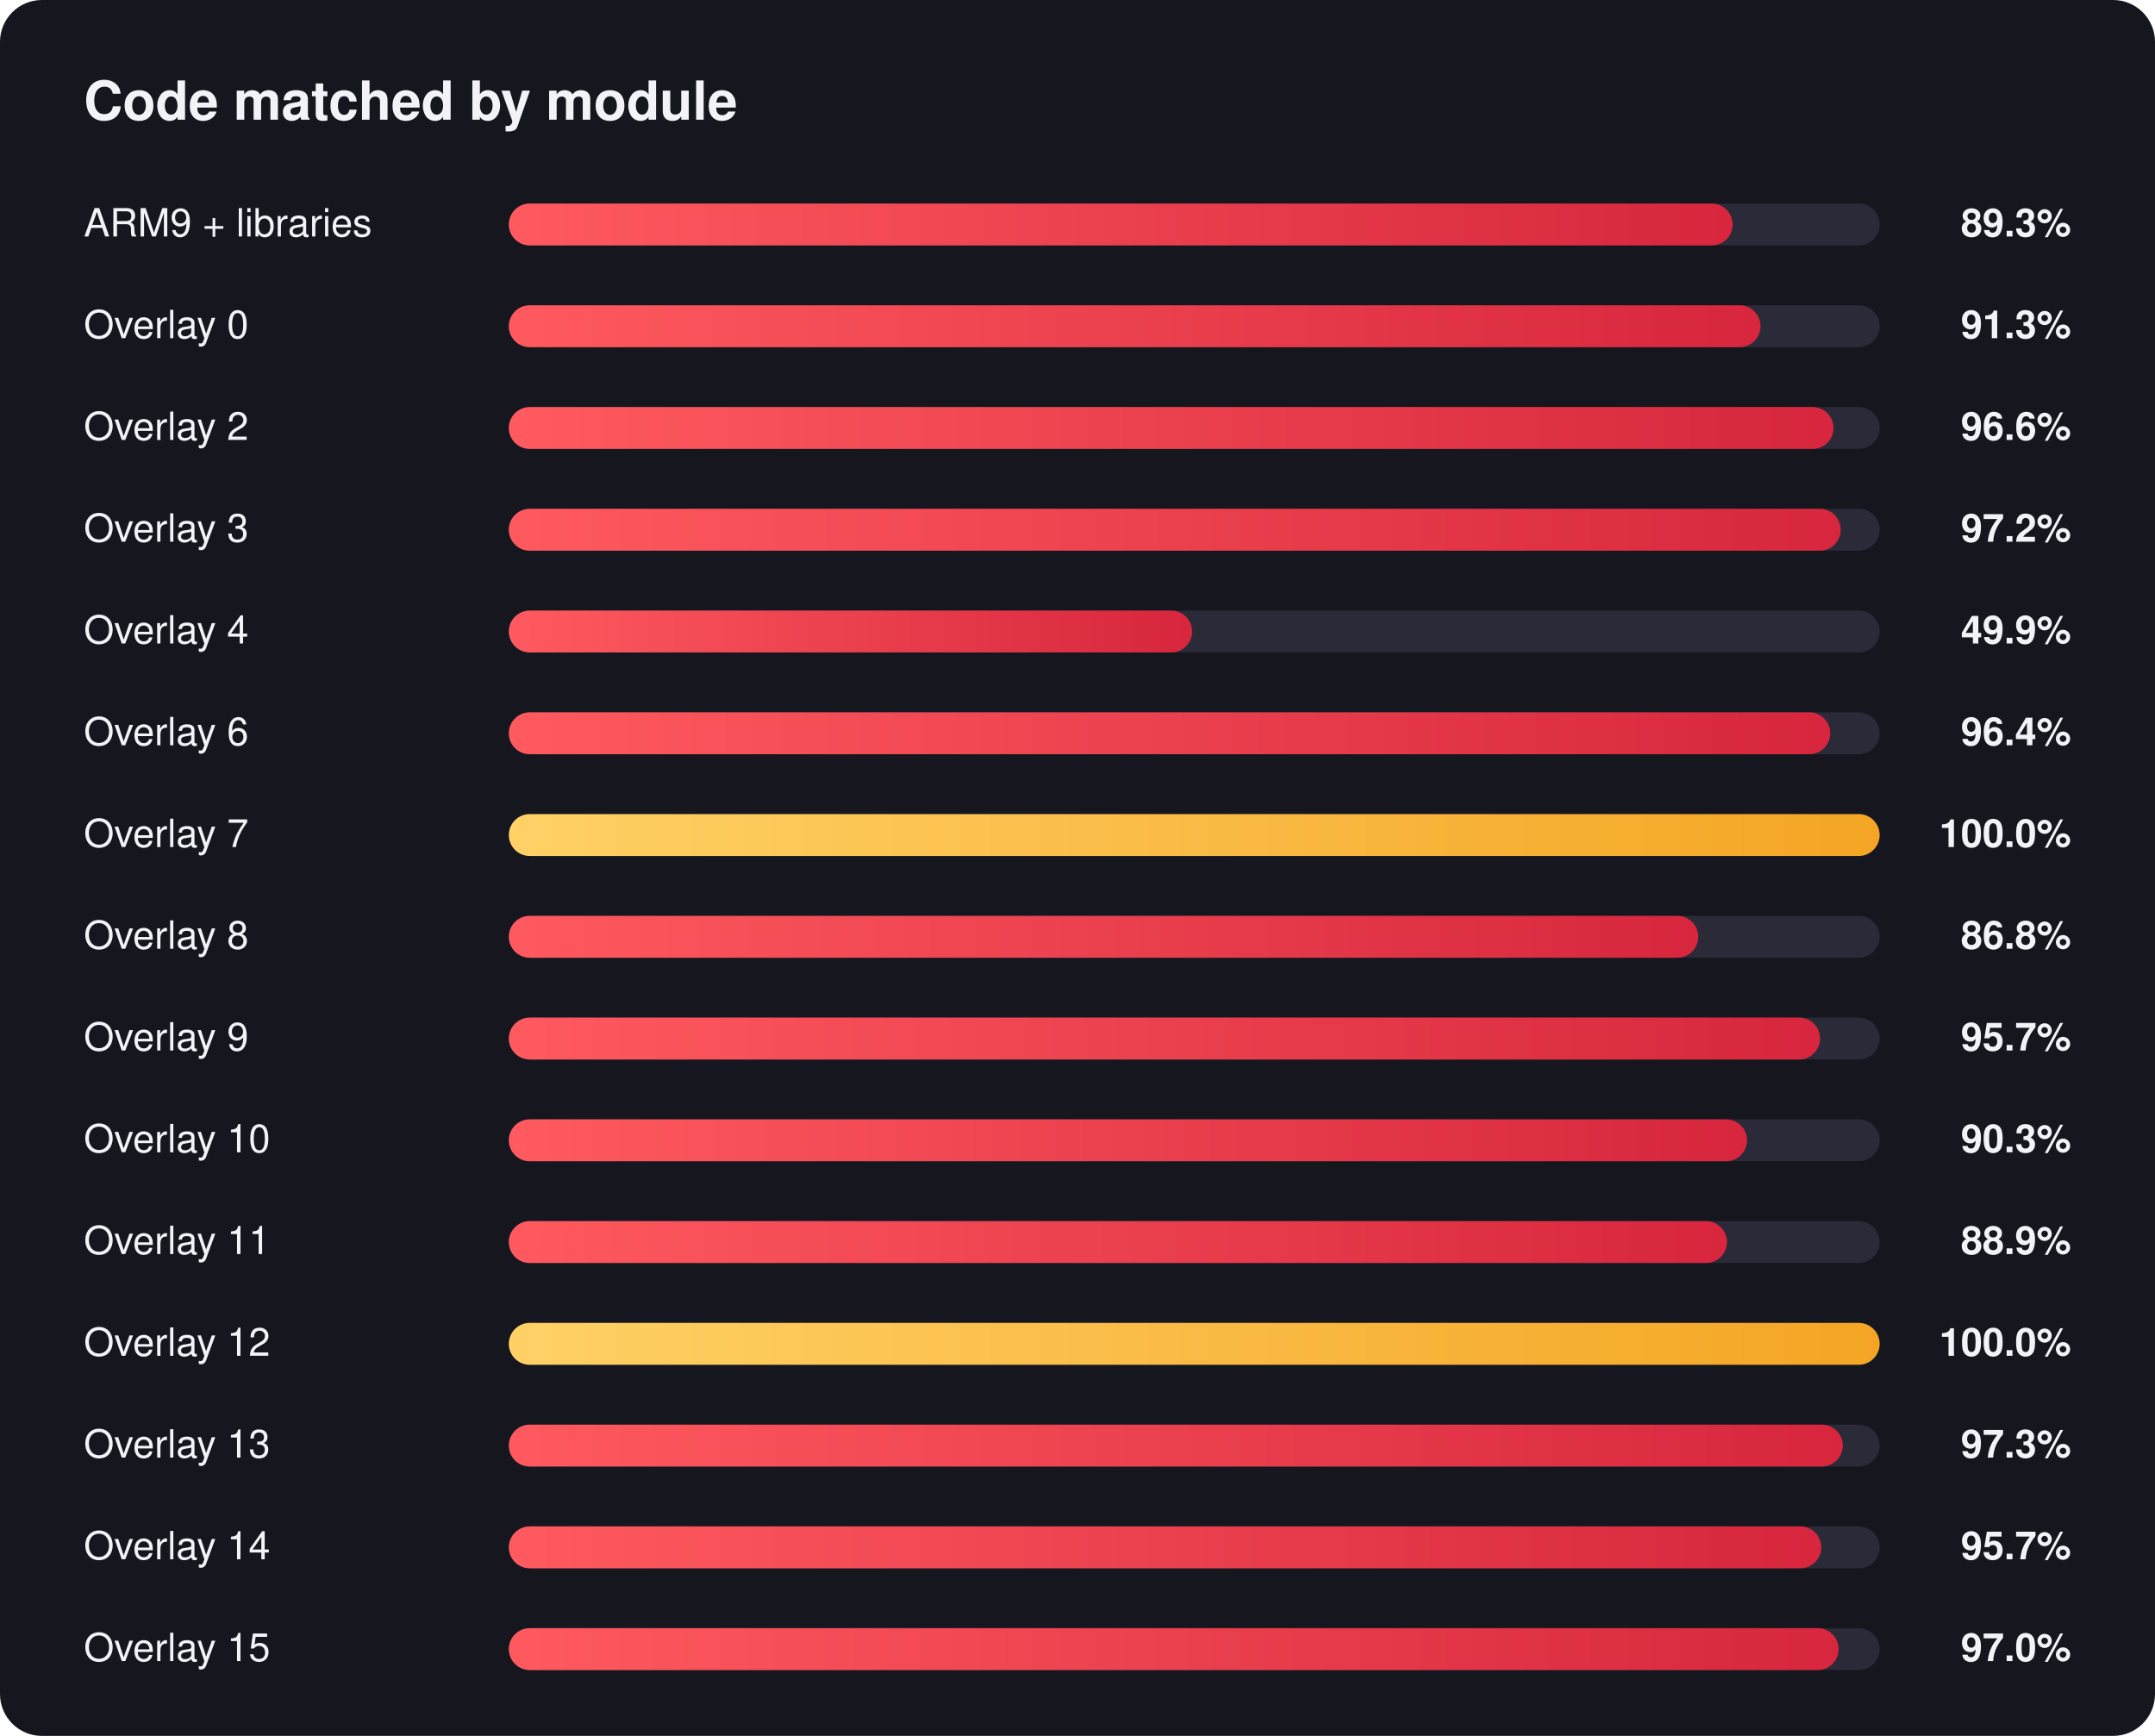
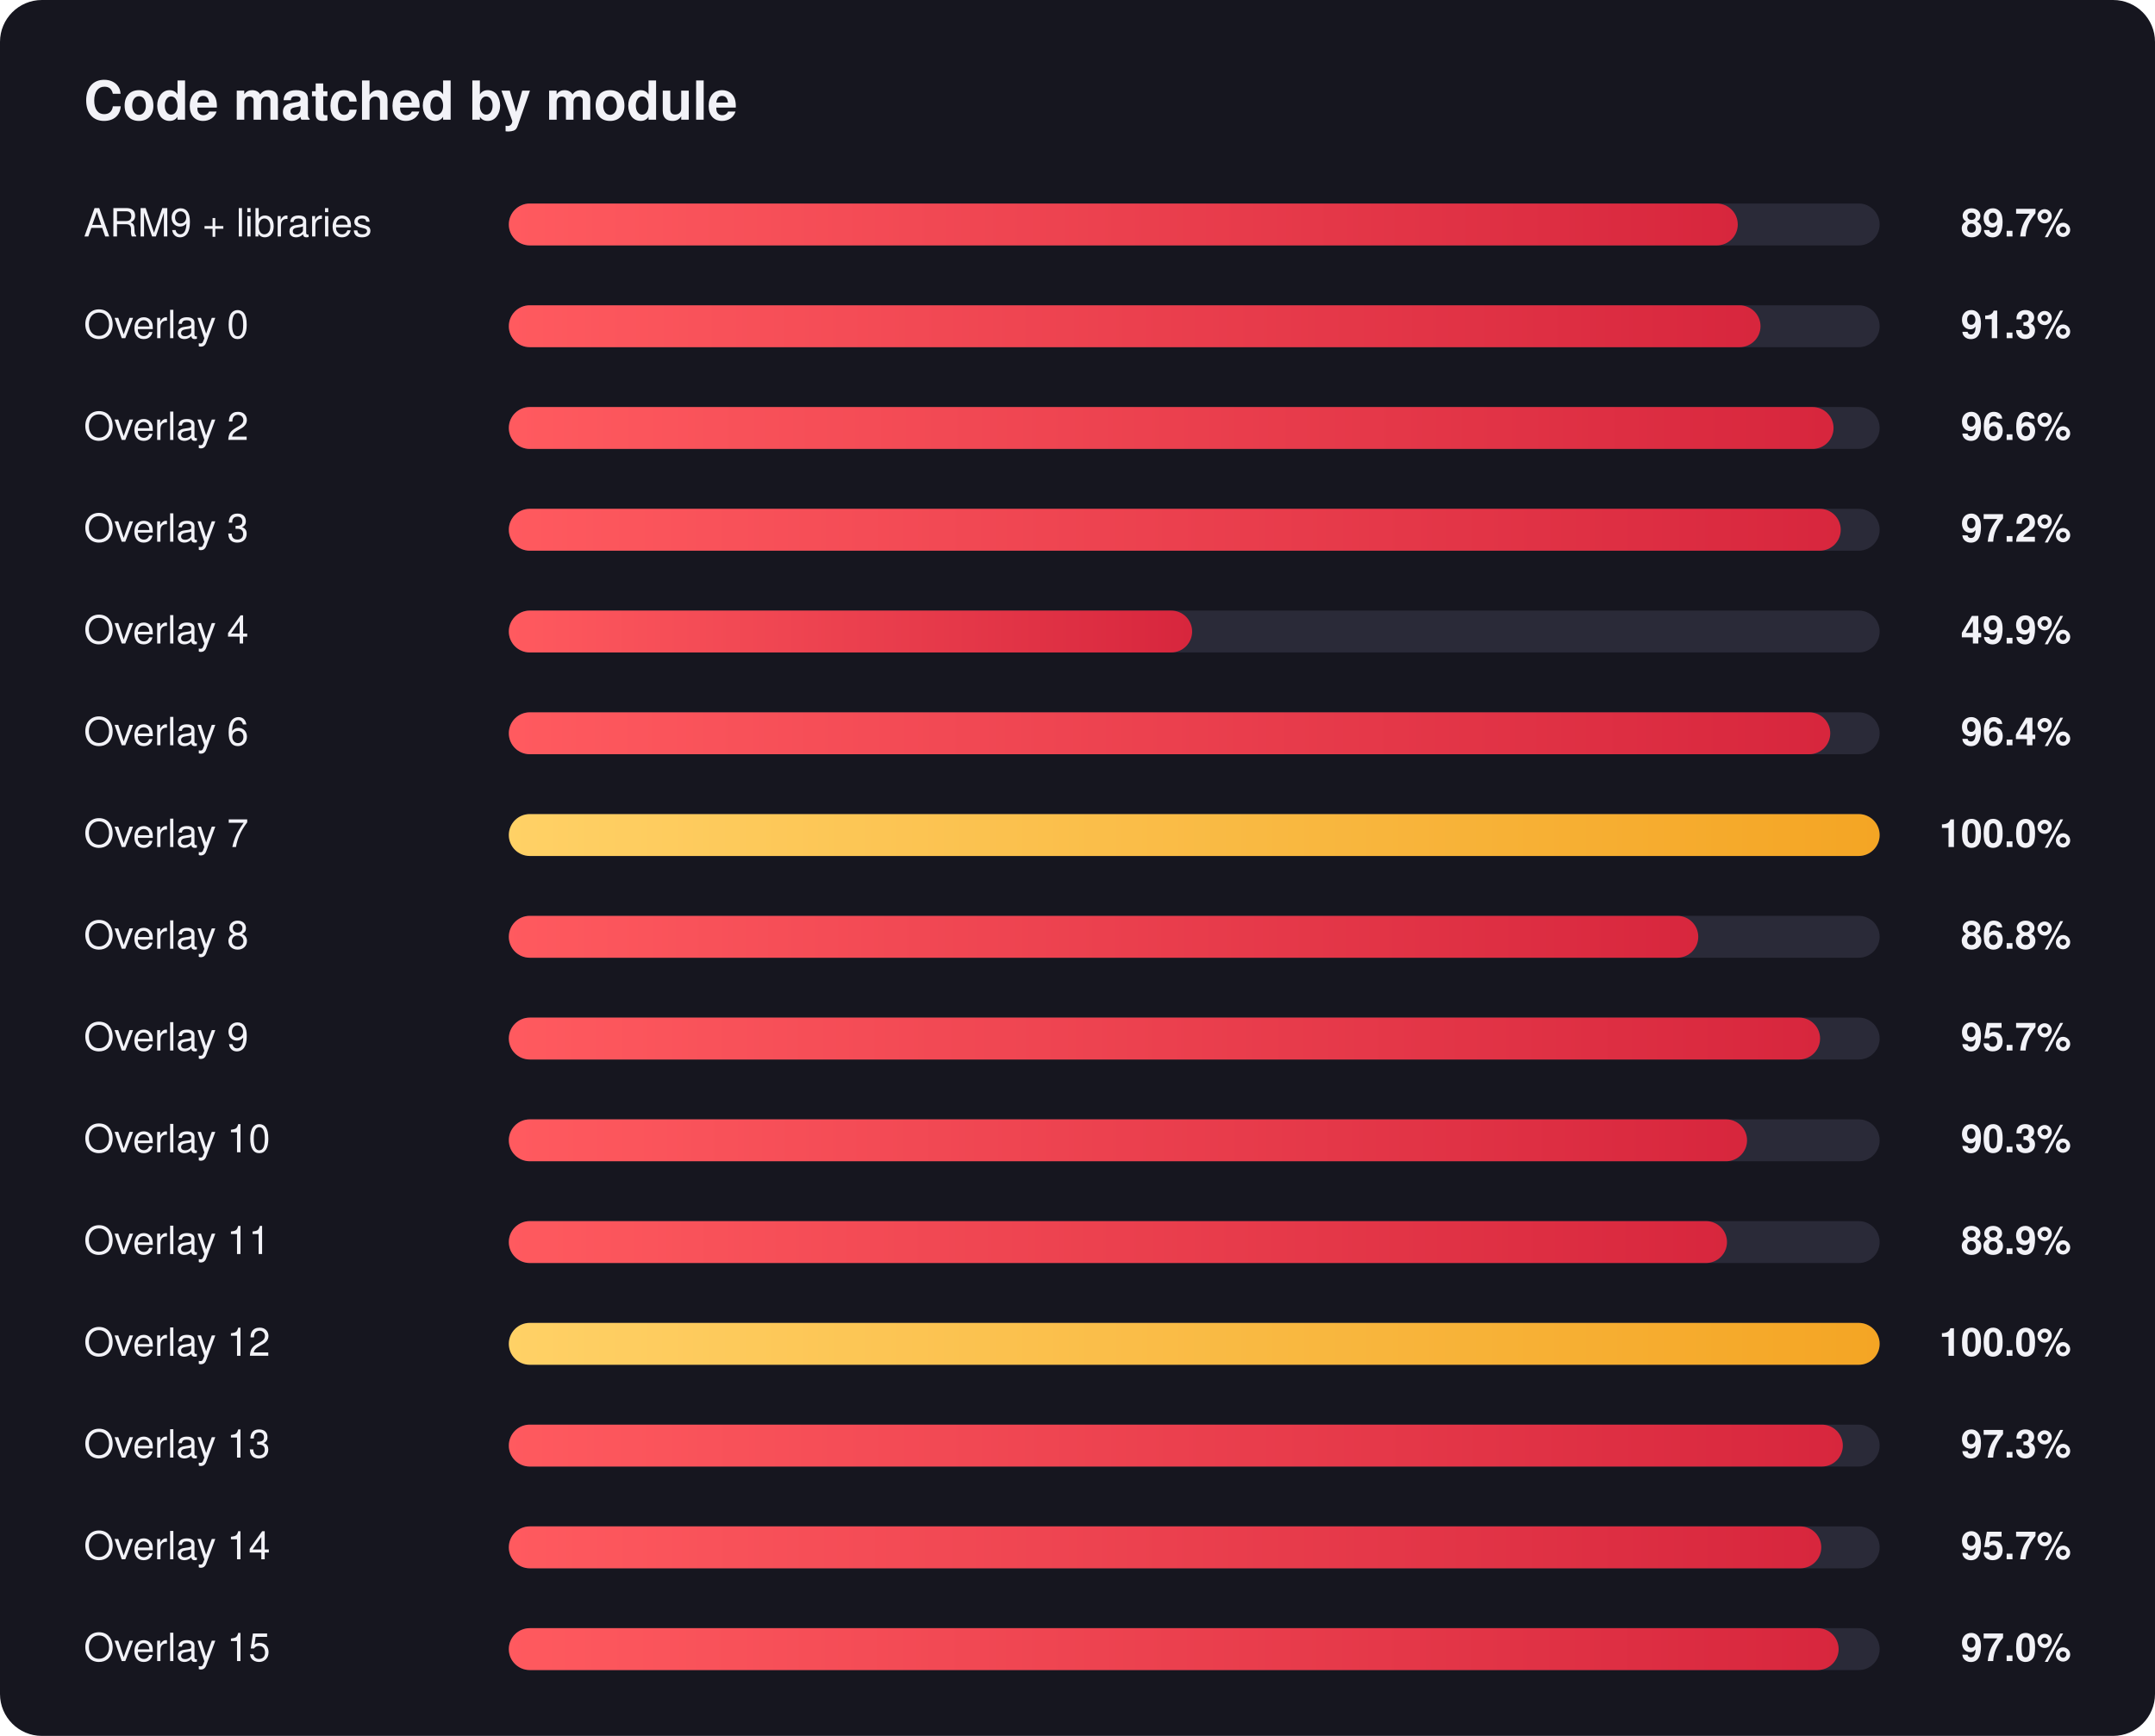
<svg xmlns="http://www.w3.org/2000/svg" width="720" height="580" viewBox="0 0 720 580" font-family="Segoe UI, Helvetica, Arial, sans-serif">
  <defs>
    <linearGradient id="red" x1="0" x2="1" y1="0" y2="0">
      <stop offset="0" stop-color="#ff5a5f" />
      <stop offset="1" stop-color="#d7263d" />
    </linearGradient>
    <linearGradient id="gold" x1="0" x2="1" y1="0" y2="0">
      <stop offset="0" stop-color="#ffd166" />
      <stop offset="1" stop-color="#f4a524" />
    </linearGradient>
  </defs>
  <rect width="720" height="580" rx="14" fill="#16161f" />
  <text x="28" y="40" fill="#f2f2f7" font-size="18" font-weight="700">Code matched by module</text>
  <text x="28" y="79" fill="#f2f2f7" font-size="13">ARM9 + libraries</text>
-   <text x="692" y="79" fill="#f2f2f7" font-size="13" font-weight="600" text-anchor="end">89.3%</text>
+   <text x="692" y="79" fill="#f2f2f7" font-size="13" font-weight="600" text-anchor="end">89.7%</text>
  <rect x="170" y="68" width="458" height="14" rx="7.0" fill="#2a2a38" />
-   <rect x="170" y="68" width="408.9" height="14" rx="7.0" fill="url(#red)" />
+   <rect x="170" y="68" width="410.6" height="14" rx="7.0" fill="url(#red)" />
  <text x="28" y="113" fill="#f2f2f7" font-size="13">Overlay 0</text>
  <text x="692" y="113" fill="#f2f2f7" font-size="13" font-weight="600" text-anchor="end">91.3%</text>
  <rect x="170" y="102" width="458" height="14" rx="7.0" fill="#2a2a38" />
  <rect x="170" y="102" width="418.2" height="14" rx="7.0" fill="url(#red)" />
  <text x="28" y="147" fill="#f2f2f7" font-size="13">Overlay 2</text>
  <text x="692" y="147" fill="#f2f2f7" font-size="13" font-weight="600" text-anchor="end">96.6%</text>
  <rect x="170" y="136" width="458" height="14" rx="7.0" fill="#2a2a38" />
  <rect x="170" y="136" width="442.6" height="14" rx="7.0" fill="url(#red)" />
  <text x="28" y="181" fill="#f2f2f7" font-size="13">Overlay 3</text>
  <text x="692" y="181" fill="#f2f2f7" font-size="13" font-weight="600" text-anchor="end">97.2%</text>
  <rect x="170" y="170" width="458" height="14" rx="7.0" fill="#2a2a38" />
  <rect x="170" y="170" width="445.0" height="14" rx="7.0" fill="url(#red)" />
  <text x="28" y="215" fill="#f2f2f7" font-size="13">Overlay 4</text>
  <text x="692" y="215" fill="#f2f2f7" font-size="13" font-weight="600" text-anchor="end">49.9%</text>
  <rect x="170" y="204" width="458" height="14" rx="7.0" fill="#2a2a38" />
  <rect x="170" y="204" width="228.3" height="14" rx="7.0" fill="url(#red)" />
  <text x="28" y="249" fill="#f2f2f7" font-size="13">Overlay 6</text>
  <text x="692" y="249" fill="#f2f2f7" font-size="13" font-weight="600" text-anchor="end">96.4%</text>
  <rect x="170" y="238" width="458" height="14" rx="7.0" fill="#2a2a38" />
  <rect x="170" y="238" width="441.5" height="14" rx="7.0" fill="url(#red)" />
  <text x="28" y="283" fill="#f2f2f7" font-size="13">Overlay 7</text>
  <text x="692" y="283" fill="#f2f2f7" font-size="13" font-weight="600" text-anchor="end">100.0%</text>
  <rect x="170" y="272" width="458" height="14" rx="7.0" fill="#2a2a38" />
  <rect x="170" y="272" width="458.0" height="14" rx="7.0" fill="url(#gold)" />
  <text x="28" y="317" fill="#f2f2f7" font-size="13">Overlay 8</text>
  <text x="692" y="317" fill="#f2f2f7" font-size="13" font-weight="600" text-anchor="end">86.8%</text>
  <rect x="170" y="306" width="458" height="14" rx="7.0" fill="#2a2a38" />
  <rect x="170" y="306" width="397.4" height="14" rx="7.0" fill="url(#red)" />
  <text x="28" y="351" fill="#f2f2f7" font-size="13">Overlay 9</text>
  <text x="692" y="351" fill="#f2f2f7" font-size="13" font-weight="600" text-anchor="end">95.7%</text>
  <rect x="170" y="340" width="458" height="14" rx="7.0" fill="#2a2a38" />
  <rect x="170" y="340" width="438.1" height="14" rx="7.0" fill="url(#red)" />
  <text x="28" y="385" fill="#f2f2f7" font-size="13">Overlay 10</text>
  <text x="692" y="385" fill="#f2f2f7" font-size="13" font-weight="600" text-anchor="end">90.3%</text>
  <rect x="170" y="374" width="458" height="14" rx="7.0" fill="#2a2a38" />
  <rect x="170" y="374" width="413.7" height="14" rx="7.0" fill="url(#red)" />
  <text x="28" y="419" fill="#f2f2f7" font-size="13">Overlay 11</text>
  <text x="692" y="419" fill="#f2f2f7" font-size="13" font-weight="600" text-anchor="end">88.9%</text>
  <rect x="170" y="408" width="458" height="14" rx="7.0" fill="#2a2a38" />
  <rect x="170" y="408" width="407.0" height="14" rx="7.0" fill="url(#red)" />
  <text x="28" y="453" fill="#f2f2f7" font-size="13">Overlay 12</text>
  <text x="692" y="453" fill="#f2f2f7" font-size="13" font-weight="600" text-anchor="end">100.0%</text>
  <rect x="170" y="442" width="458" height="14" rx="7.0" fill="#2a2a38" />
  <rect x="170" y="442" width="458.0" height="14" rx="7.0" fill="url(#gold)" />
  <text x="28" y="487" fill="#f2f2f7" font-size="13">Overlay 13</text>
  <text x="692" y="487" fill="#f2f2f7" font-size="13" font-weight="600" text-anchor="end">97.3%</text>
  <rect x="170" y="476" width="458" height="14" rx="7.0" fill="#2a2a38" />
  <rect x="170" y="476" width="445.7" height="14" rx="7.0" fill="url(#red)" />
  <text x="28" y="521" fill="#f2f2f7" font-size="13">Overlay 14</text>
  <text x="692" y="521" fill="#f2f2f7" font-size="13" font-weight="600" text-anchor="end">95.7%</text>
  <rect x="170" y="510" width="458" height="14" rx="7.0" fill="#2a2a38" />
  <rect x="170" y="510" width="438.5" height="14" rx="7.0" fill="url(#red)" />
  <text x="28" y="555" fill="#f2f2f7" font-size="13">Overlay 15</text>
  <text x="692" y="555" fill="#f2f2f7" font-size="13" font-weight="600" text-anchor="end">97.0%</text>
  <rect x="170" y="544" width="458" height="14" rx="7.0" fill="#2a2a38" />
  <rect x="170" y="544" width="444.3" height="14" rx="7.0" fill="url(#red)" />
</svg>
